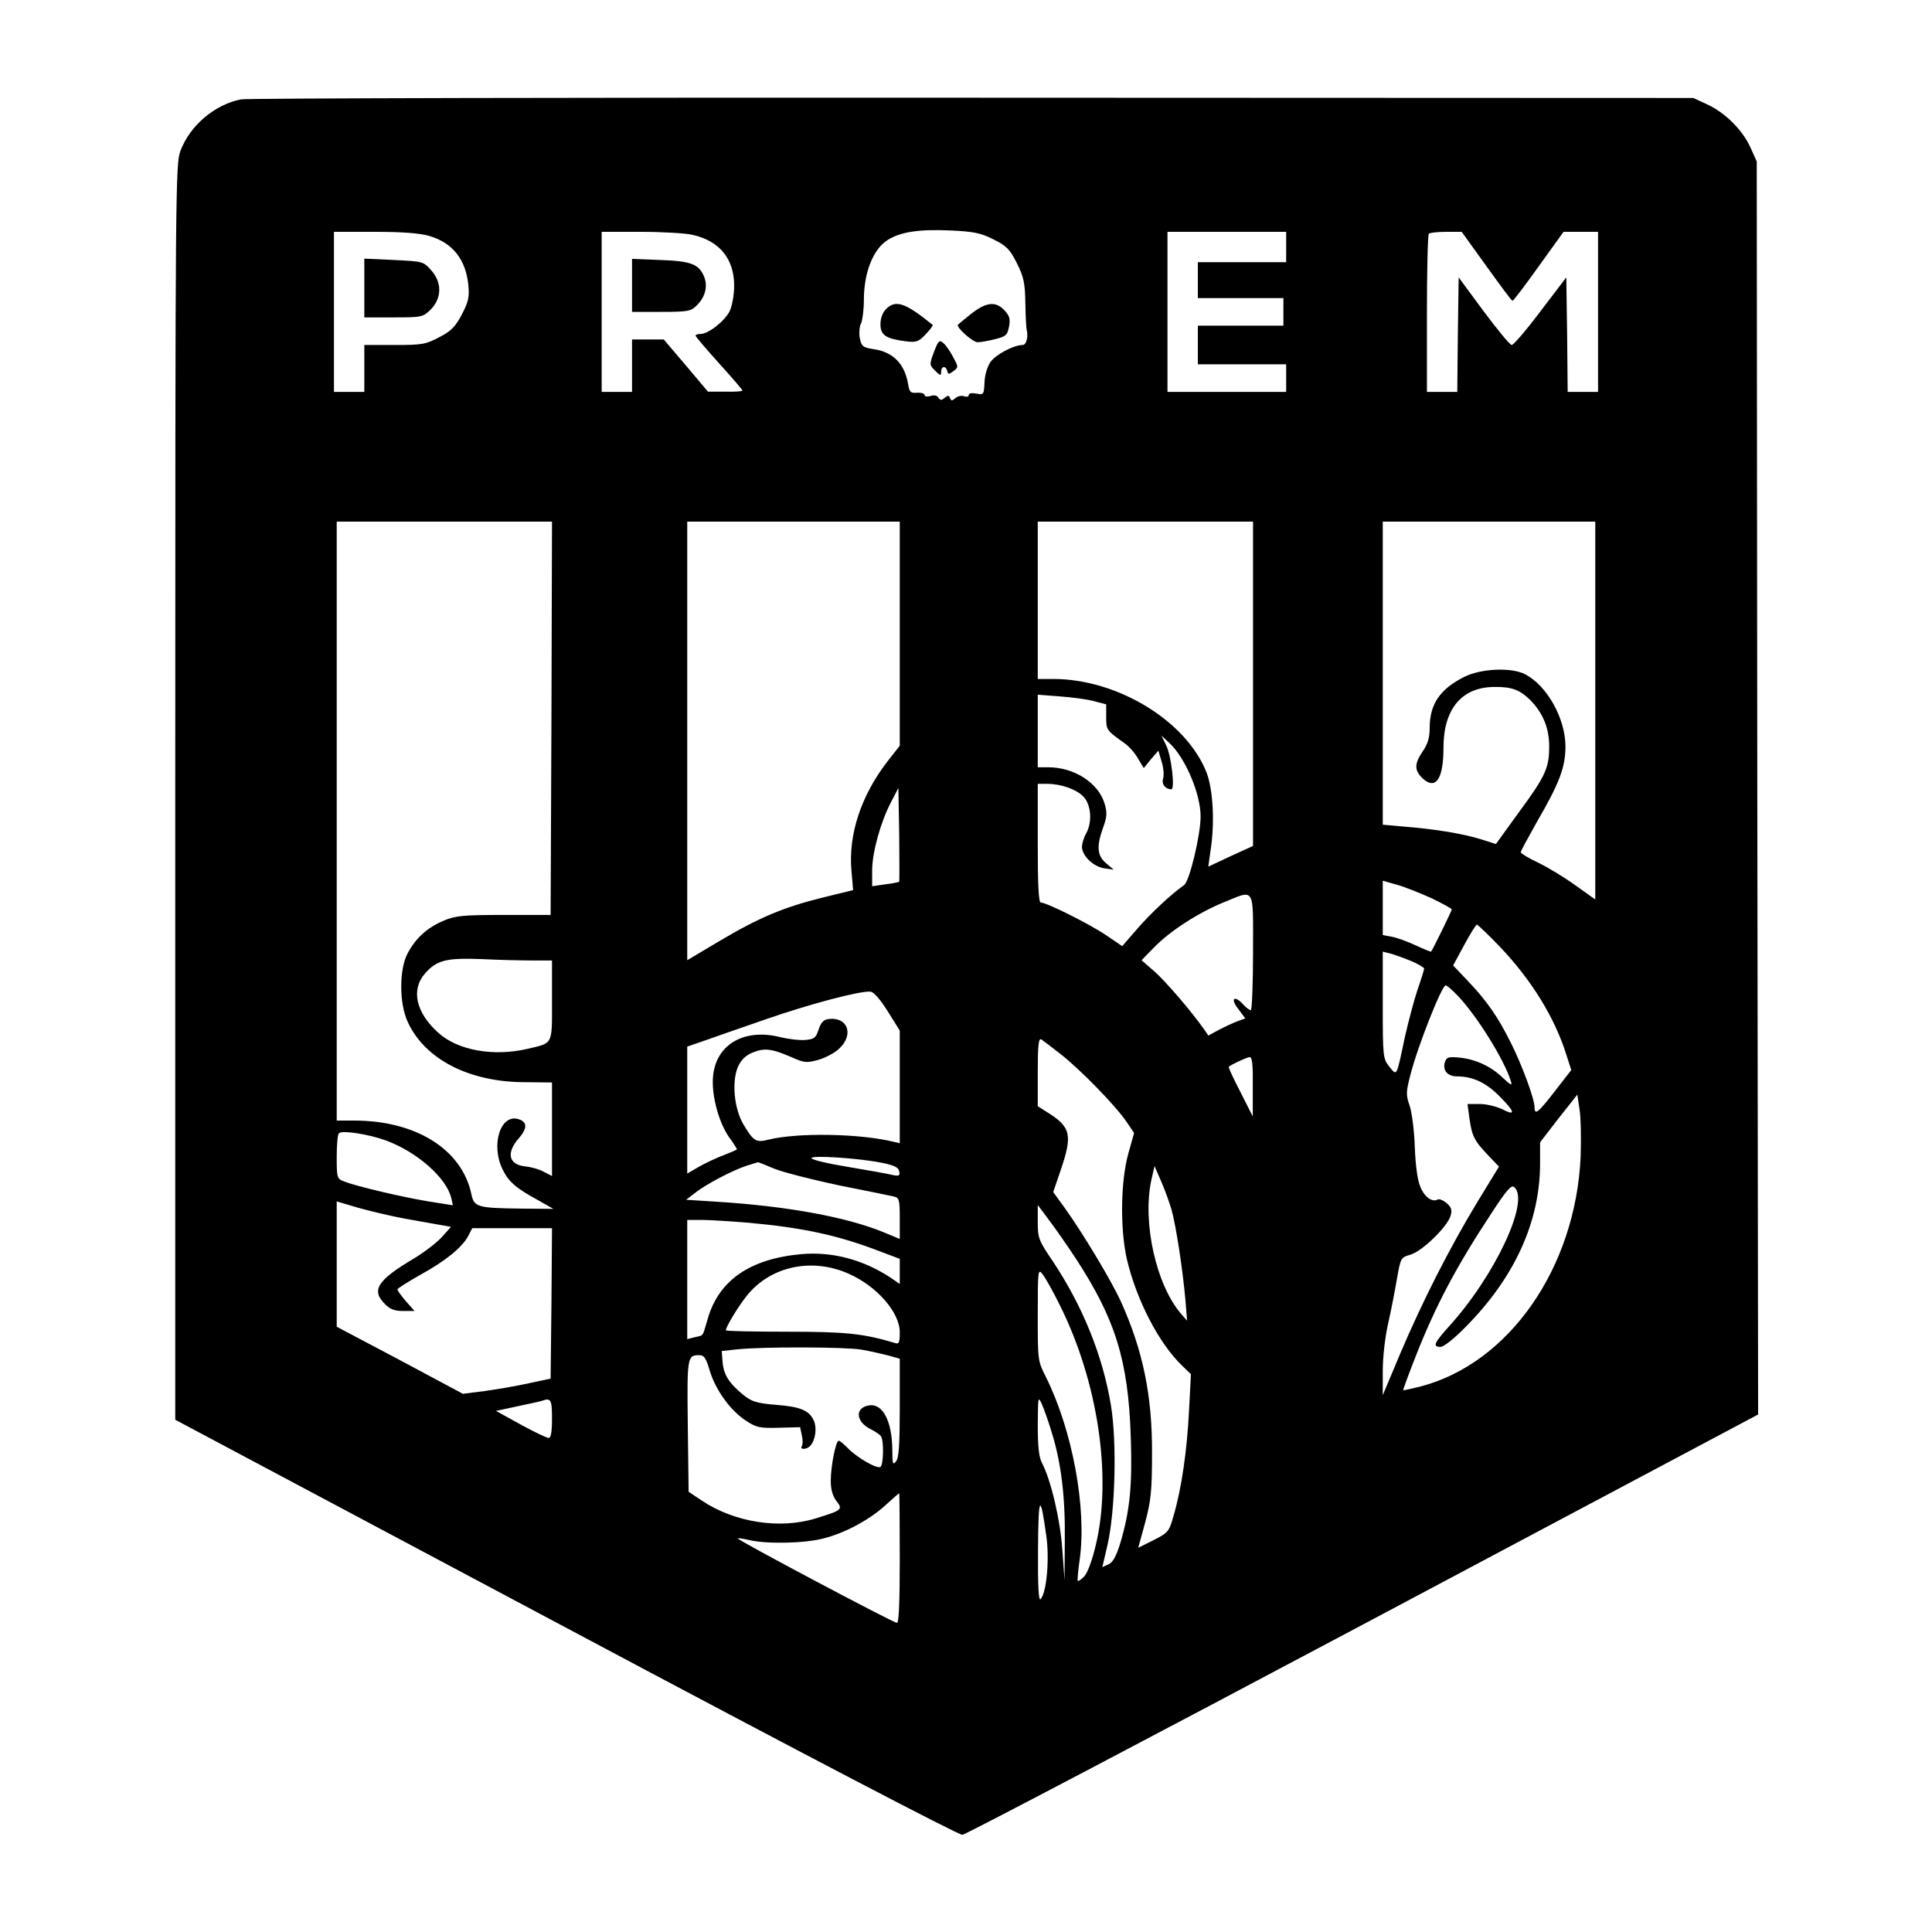
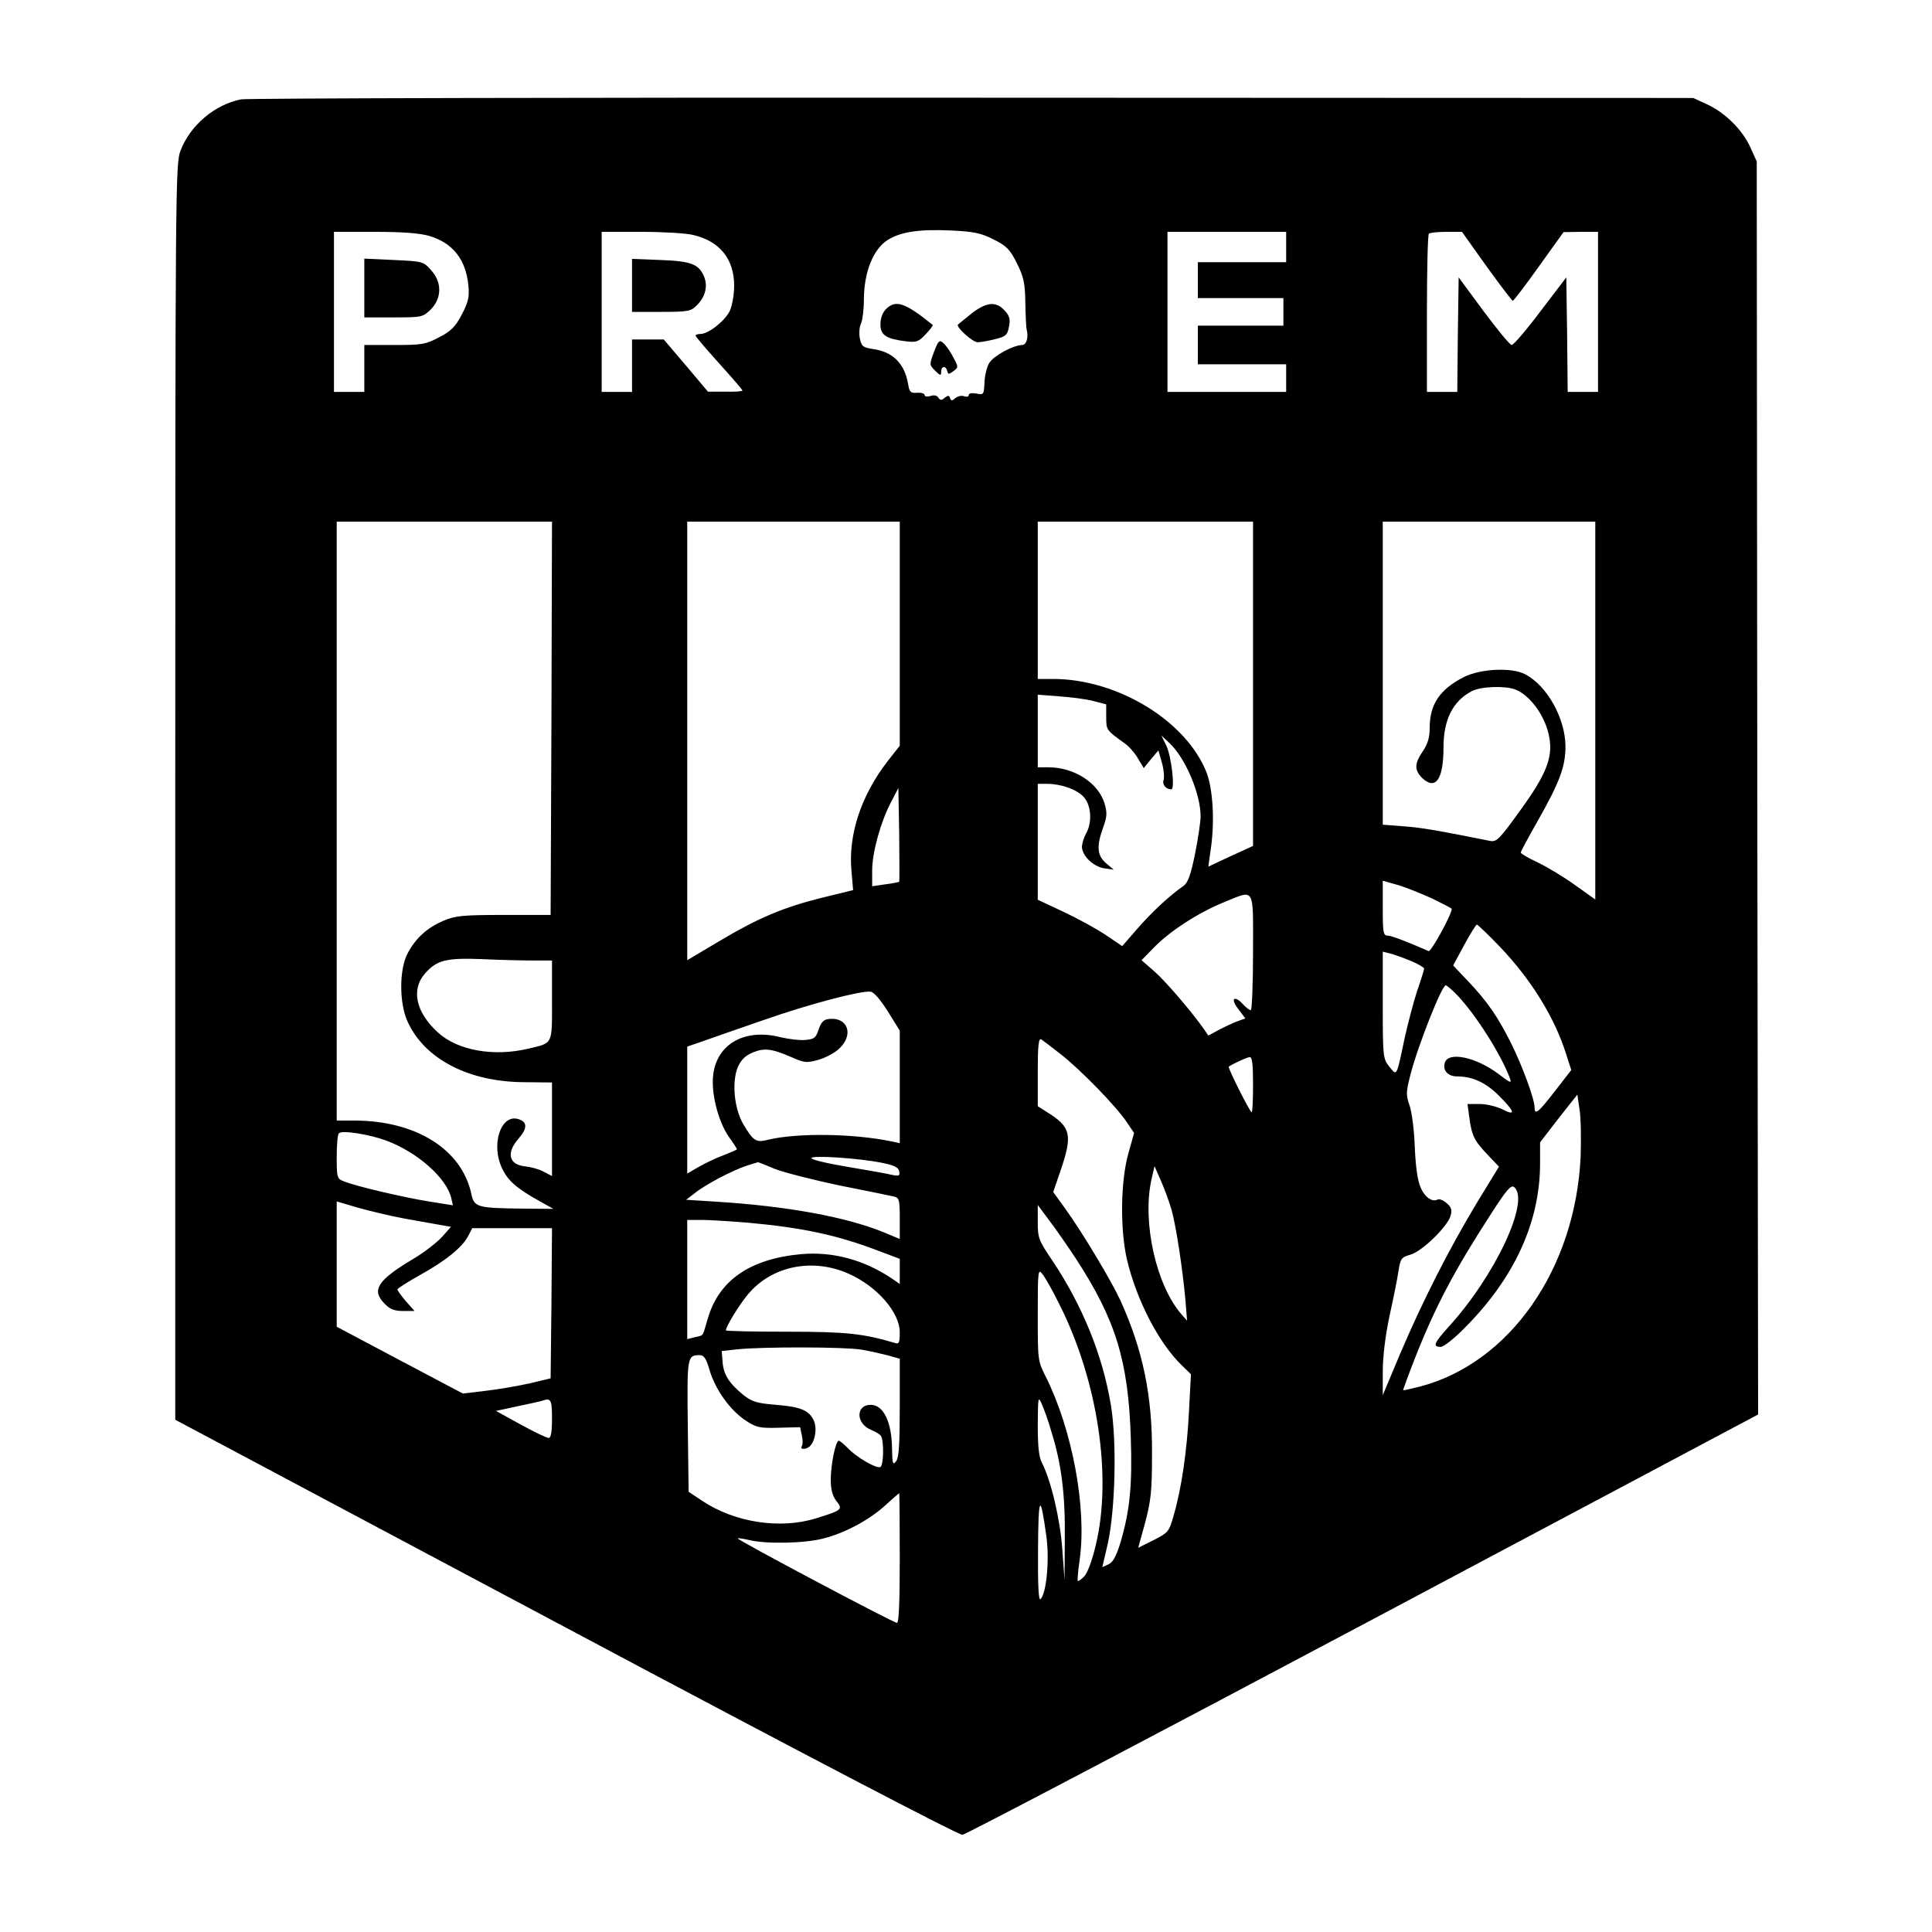
<svg xmlns="http://www.w3.org/2000/svg" version="1.0" width="700pt" height="700pt" viewBox="0 0 700 700" preserveAspectRatio="xMidYMid meet">
  <g transform="translate(0,700) scale(0.1,-0.1)" fill="#000000" stroke="none">
-     <path d="M873 6640 c-95 -19 -184 -94 -219 -186 -18 -48 -19 -110 -19 -2324 l0 -2274 1415 -753 c877 -467 1424 -752 1437 -751 13 2 666 345 1453 763 l1430 760 -3 2270 -2 2270 -23 51 c-29 64 -92 126 -157 156 l-50 23 -2610 1 c-1435 1 -2629 -2 -2652 -6z m2726 -507 c48 -24 60 -36 85 -86 25 -50 30 -72 31 -145 1 -48 3 -91 5 -97 6 -25 -1 -55 -15 -55 -32 0 -96 -34 -116 -61 -12 -18 -21 -47 -22 -75 -2 -44 -3 -45 -29 -40 -17 3 -28 1 -28 -5 0 -6 -7 -8 -16 -5 -9 4 -23 1 -32 -6 -12 -11 -16 -11 -20 0 -3 10 -7 10 -19 1 -11 -10 -16 -10 -23 0 -4 8 -16 11 -29 6 -12 -3 -21 -2 -21 4 0 5 -12 9 -27 8 -24 -2 -28 2 -33 33 -13 73 -55 115 -125 125 -39 6 -44 10 -50 41 -3 18 -1 42 5 53 5 11 10 49 10 84 0 101 34 185 87 218 47 29 112 39 227 34 84 -4 109 -9 155 -32z m-2043 12 c84 -25 132 -85 141 -179 4 -43 0 -60 -24 -106 -23 -44 -39 -60 -82 -82 -49 -26 -62 -28 -162 -28 l-109 0 0 -85 0 -85 -55 0 -55 0 0 290 0 290 148 0 c102 0 164 -5 198 -15z m954 4 c97 -22 150 -87 150 -184 0 -32 -7 -72 -16 -92 -18 -36 -77 -83 -106 -83 -10 0 -18 -3 -18 -6 0 -3 38 -48 85 -100 47 -52 85 -96 85 -99 0 -3 -28 -5 -62 -4 l-63 0 -80 95 -80 94 -57 0 -58 0 0 -95 0 -95 -55 0 -55 0 0 290 0 290 143 0 c78 0 162 -5 187 -11z m2150 -44 l0 -55 -160 0 -160 0 0 -65 0 -65 155 0 155 0 0 -50 0 -50 -155 0 -155 0 0 -70 0 -70 160 0 160 0 0 -50 0 -50 -215 0 -215 0 0 290 0 290 215 0 215 0 0 -55z m726 -70 c49 -68 91 -125 94 -125 3 0 46 56 95 125 l90 125 63 0 62 0 0 -290 0 -290 -55 0 -55 0 -2 208 -3 207 -93 -122 c-51 -68 -98 -123 -105 -123 -7 1 -52 56 -102 123 l-90 122 -3 -207 -2 -208 -55 0 -55 0 0 283 c0 156 3 287 7 290 3 4 32 7 63 7 l56 0 90 -125z m-3388 -1637 l-3 -713 -170 0 c-149 0 -176 -3 -218 -21 -59 -25 -101 -63 -130 -118 -31 -58 -31 -181 0 -248 62 -136 223 -219 426 -219 l97 -1 0 -169 0 -170 -31 16 c-16 9 -46 17 -66 19 -60 6 -70 49 -23 102 31 36 31 59 -1 69 -65 21 -102 -92 -58 -182 22 -45 48 -68 133 -114 l51 -29 -115 1 c-160 2 -172 5 -182 52 -34 162 -200 267 -425 267 l-63 0 0 1085 0 1085 390 0 390 0 -2 -712z m1262 306 l0 -406 -44 -56 c-96 -124 -143 -266 -131 -397 l6 -70 -110 -27 c-142 -35 -232 -73 -375 -158 l-116 -69 0 795 0 794 385 0 385 0 0 -406z m1280 -181 l0 -588 -81 -37 -81 -38 8 58 c16 101 9 221 -14 282 -73 187 -321 339 -554 340 l-58 0 0 285 0 285 390 0 390 0 0 -587z m1240 -98 l0 -684 -73 52 c-40 29 -100 65 -135 82 -34 16 -62 33 -62 37 0 5 27 54 59 111 82 141 103 198 103 274 -1 101 -67 219 -146 260 -50 26 -161 21 -222 -10 -88 -45 -124 -99 -124 -185 0 -34 -7 -58 -25 -84 -31 -46 -31 -68 -1 -98 48 -44 76 -3 76 111 0 140 66 219 183 220 64 1 93 -10 131 -47 47 -48 69 -102 69 -169 0 -77 -13 -107 -112 -241 l-81 -112 -57 18 c-66 20 -163 36 -275 45 l-78 7 0 549 0 549 385 0 385 0 0 -685z m-1818 35 l46 -12 0 -46 c0 -48 1 -48 68 -96 14 -10 36 -34 47 -54 l21 -35 26 32 27 31 12 -40 c7 -23 9 -50 5 -62 -6 -19 8 -37 30 -38 14 0 0 123 -19 160 l-17 35 30 -28 c57 -54 112 -183 112 -265 0 -67 -40 -235 -60 -249 -47 -33 -122 -103 -171 -160 l-53 -61 -59 40 c-59 40 -215 118 -236 118 -8 0 -11 65 -11 215 l0 215 33 0 c52 0 108 -20 133 -47 28 -30 32 -93 9 -133 -8 -14 -14 -35 -15 -47 0 -33 40 -72 80 -79 l35 -5 -27 23 c-33 28 -36 61 -11 130 14 39 15 53 5 87 -23 75 -110 131 -204 131 l-38 0 0 131 0 132 78 -6 c42 -3 98 -10 124 -17z m-704 -655 c-2 -1 -24 -6 -50 -9 l-48 -7 0 57 c0 66 31 177 69 249 l26 50 3 -169 c1 -93 1 -170 0 -171z m1930 -60 c39 -19 72 -37 72 -40 0 -5 -69 -146 -75 -153 -1 -1 -26 9 -56 23 -30 14 -69 28 -86 31 l-33 6 0 99 0 98 53 -15 c28 -8 85 -31 125 -49z m-648 -195 c0 -115 -4 -210 -8 -210 -5 0 -17 9 -27 20 -32 36 -49 23 -19 -15 l26 -35 -28 -10 c-16 -6 -46 -20 -67 -31 l-39 -21 -15 22 c-44 63 -139 174 -180 210 l-47 41 45 46 c57 59 159 125 251 163 117 47 108 63 108 -180z m896 18 c113 -119 197 -255 239 -389 l18 -56 -59 -76 c-61 -79 -74 -89 -74 -59 0 30 -45 152 -85 232 -49 98 -87 152 -154 223 l-56 59 40 74 c22 41 43 74 46 74 3 0 42 -37 85 -82z m-323 -50 c26 -11 47 -24 47 -27 0 -4 -11 -40 -25 -80 -13 -39 -33 -116 -45 -169 -31 -147 -28 -141 -56 -107 -23 29 -24 35 -24 224 l0 193 28 -7 c15 -4 48 -16 75 -27z m-3185 2 l72 0 0 -145 c0 -163 5 -153 -88 -175 -124 -29 -253 -6 -324 58 -81 73 -100 156 -48 215 42 48 77 57 205 52 61 -3 143 -5 183 -5z m3353 -127 c70 -73 170 -234 193 -310 6 -18 1 -16 -28 11 -44 43 -100 68 -157 74 -41 4 -48 2 -54 -17 -9 -29 10 -51 44 -51 56 0 104 -22 152 -70 59 -59 62 -75 12 -49 -21 10 -57 19 -81 19 l-45 0 7 -52 c9 -64 18 -82 68 -134 l39 -41 -80 -131 c-102 -169 -198 -359 -278 -547 l-63 -150 0 87 c0 50 8 123 20 175 11 48 25 122 32 163 13 73 14 74 48 84 43 12 136 103 146 142 6 21 2 31 -16 46 -12 10 -26 15 -31 12 -19 -11 -47 8 -62 44 -11 24 -18 76 -21 147 -2 61 -11 128 -19 150 -13 37 -13 48 3 110 26 103 114 325 128 325 4 0 24 -17 43 -37z m-2064 -58 l43 -69 0 -204 0 -204 -22 5 c-122 30 -346 34 -453 8 -46 -12 -55 -6 -92 56 -33 57 -42 152 -20 206 12 27 27 42 53 53 43 18 69 15 141 -16 47 -21 55 -22 98 -10 25 7 59 25 75 40 55 51 32 116 -37 108 -19 -2 -28 -12 -37 -38 -10 -31 -16 -35 -48 -38 -20 -2 -60 3 -90 10 -129 33 -231 -24 -244 -137 -8 -66 18 -167 56 -223 17 -23 30 -44 30 -46 0 -2 -21 -11 -47 -21 -27 -10 -67 -29 -90 -42 l-43 -25 0 230 0 230 58 20 c31 11 131 46 221 77 163 57 349 106 385 102 12 -1 36 -29 63 -72z m628 -156 c70 -55 198 -186 237 -244 l27 -40 -21 -75 c-28 -101 -30 -273 -5 -383 35 -148 116 -304 199 -384 l33 -32 -7 -133 c-7 -142 -27 -282 -56 -380 -16 -57 -19 -61 -72 -88 l-56 -28 25 91 c21 79 25 114 25 252 1 209 -33 373 -114 552 -33 72 -139 249 -202 336 l-42 58 27 79 c44 129 37 157 -50 211 l-33 21 0 124 c0 97 3 124 13 118 6 -4 39 -29 72 -55z m694 -116 l0 -108 -45 89 c-25 48 -44 89 -42 91 11 9 65 34 76 35 9 0 12 -28 11 -107z m1188 -253 c-18 -404 -260 -751 -582 -834 -32 -8 -60 -14 -61 -13 -1 1 19 56 45 122 72 183 145 322 274 518 56 86 73 105 83 96 59 -48 -70 -323 -238 -507 -53 -59 -58 -72 -28 -72 11 0 50 31 89 71 179 180 271 383 271 594 l0 76 67 87 68 86 8 -54 c5 -30 6 -107 4 -170z m-4329 58 c114 -42 220 -136 237 -209 l6 -26 -88 14 c-92 15 -259 54 -305 72 -27 10 -28 13 -28 89 0 43 3 82 8 86 11 12 110 -4 170 -26z m1797 -81 c45 -9 61 -17 63 -31 3 -16 0 -18 -25 -13 -15 4 -88 17 -160 29 -73 12 -133 26 -133 32 0 11 171 0 255 -17z m-388 -22 c33 -13 139 -40 234 -60 96 -19 184 -37 197 -40 20 -5 22 -11 22 -79 l0 -75 -60 25 c-136 55 -348 94 -604 110 l-110 7 30 23 c39 32 139 84 188 100 23 7 41 13 42 13 0 1 28 -10 61 -24z m1438 -149 c16 -58 40 -214 50 -326 l6 -75 -22 25 c-90 105 -140 329 -108 482 l12 53 24 -55 c13 -29 30 -77 38 -104z m-2780 -31 c50 -9 108 -19 129 -23 l40 -7 -32 -36 c-18 -20 -63 -55 -101 -78 -135 -80 -157 -116 -106 -166 18 -19 35 -25 66 -25 l41 0 -31 35 c-17 20 -31 39 -31 43 0 4 37 27 81 52 93 51 153 100 175 141 l15 29 144 0 145 0 -2 -272 -3 -273 -80 -17 c-44 -10 -115 -22 -159 -28 l-79 -10 -228 122 -229 121 0 227 0 227 78 -23 c43 -12 118 -30 167 -39z m2433 -145 c144 -221 190 -370 199 -647 6 -173 -3 -267 -38 -384 -15 -48 -26 -69 -43 -77 l-22 -10 19 82 c28 123 34 373 12 505 -30 181 -103 360 -211 522 -51 75 -54 84 -54 141 l0 62 41 -55 c23 -30 66 -92 97 -139z m-1188 130 c198 -18 324 -45 473 -102 l77 -29 0 -46 0 -45 -32 22 c-100 66 -212 96 -325 86 -186 -17 -299 -95 -339 -235 -20 -67 -13 -58 -47 -66 l-27 -7 0 216 0 216 53 0 c28 0 104 -5 167 -10z m365 -185 c102 -45 185 -140 185 -212 0 -38 -3 -44 -17 -39 -114 34 -176 41 -390 41 -123 0 -223 2 -223 5 0 13 46 89 78 128 86 105 235 136 367 77z m765 -114 c138 -276 190 -623 130 -870 -13 -55 -30 -101 -42 -113 -11 -11 -21 -18 -23 -16 -2 2 1 37 7 78 26 187 -27 470 -123 662 -29 57 -29 60 -29 225 0 166 1 168 19 144 10 -13 38 -63 61 -110z m-719 -161 c30 -5 73 -15 97 -21 l42 -12 0 -176 c0 -132 -3 -182 -13 -195 -12 -16 -14 -11 -14 42 -1 103 -35 168 -84 160 -53 -8 -49 -60 7 -87 16 -8 32 -19 36 -25 11 -17 9 -104 -2 -111 -13 -8 -87 35 -119 69 -14 14 -28 26 -32 26 -11 0 -29 -93 -29 -146 0 -31 7 -54 20 -72 25 -31 21 -34 -73 -63 -131 -41 -296 -15 -414 64 l-48 32 -3 239 c-3 252 -2 256 43 256 16 0 24 -12 37 -58 22 -70 74 -142 130 -179 38 -25 50 -28 119 -26 l78 2 6 -29 c4 -16 4 -34 0 -40 -9 -14 21 -12 32 3 18 21 23 65 12 89 -17 38 -48 51 -137 58 -71 6 -87 11 -119 36 -52 43 -71 73 -75 119 l-3 40 55 6 c94 10 395 9 451 -1z m689 -298 c35 -111 50 -237 48 -392 l-1 -145 -8 110 c-7 107 -41 252 -74 315 -11 21 -15 61 -15 137 1 103 1 106 15 75 8 -18 24 -63 35 -100z m-1810 48 c0 -49 -4 -70 -12 -70 -7 0 -53 22 -102 49 l-89 49 79 17 c43 9 84 18 89 20 31 11 35 4 35 -65z m1260 -505 c0 -156 -3 -235 -10 -235 -13 0 -582 302 -577 306 1 2 20 -1 42 -6 63 -15 201 -12 269 6 79 20 167 68 225 121 25 23 47 42 49 43 1 0 2 -106 2 -235z m531 80 c12 -84 1 -207 -21 -229 -7 -7 -10 48 -9 179 1 198 8 209 30 50z" />
+     <path d="M873 6640 c-95 -19 -184 -94 -219 -186 -18 -48 -19 -110 -19 -2324 l0 -2274 1415 -753 c877 -467 1424 -752 1437 -751 13 2 666 345 1453 763 l1430 760 -3 2270 -2 2270 -23 51 c-29 64 -92 126 -157 156 l-50 23 -2610 1 c-1435 1 -2629 -2 -2652 -6z m2726 -507 c48 -24 60 -36 85 -86 25 -50 30 -72 31 -145 1 -48 3 -91 5 -97 7 -28 -1 -55 -17 -55 -32 -1 -101 -38 -118 -64 -9 -13 -17 -46 -18 -71 -2 -45 -3 -46 -29 -41 -17 3 -28 1 -28 -5 0 -6 -7 -8 -16 -5 -9 4 -23 1 -32 -6 -12 -11 -16 -11 -20 0 -3 10 -7 10 -19 1 -11 -10 -16 -10 -23 0 -4 8 -16 11 -29 6 -12 -3 -21 -2 -21 4 0 5 -12 9 -27 8 -24 -2 -28 2 -33 33 -13 73 -55 115 -125 125 -39 6 -44 10 -50 41 -3 18 -1 42 5 53 5 11 10 49 10 84 0 101 34 185 87 218 47 29 112 39 227 34 84 -4 109 -9 155 -32z m-2043 12 c84 -25 132 -85 141 -179 4 -43 0 -60 -24 -106 -23 -44 -39 -60 -82 -82 -49 -26 -62 -28 -162 -28 l-109 0 0 -85 0 -85 -55 0 -55 0 0 290 0 290 148 0 c102 0 164 -5 198 -15z m954 4 c97 -22 150 -87 150 -184 0 -32 -7 -72 -16 -92 -18 -36 -77 -83 -106 -83 -10 0 -18 -3 -18 -6 0 -3 38 -48 85 -100 47 -52 85 -96 85 -99 0 -3 -28 -5 -62 -4 l-63 0 -80 95 -80 94 -57 0 -58 0 0 -95 0 -95 -55 0 -55 0 0 290 0 290 143 0 c78 0 162 -5 187 -11z m2150 -44 l0 -55 -160 0 -160 0 0 -65 0 -65 155 0 155 0 0 -50 0 -50 -155 0 -155 0 0 -70 0 -70 160 0 160 0 0 -50 0 -50 -215 0 -215 0 0 290 0 290 215 0 215 0 0 -55z m726 -70 c49 -68 92 -124 95 -125 3 0 46 56 95 125 l89 124 63 1 62 0 0 -290 0 -290 -55 0 -55 0 -2 208 -3 207 -93 -122 c-51 -68 -98 -123 -105 -123 -7 1 -52 56 -102 123 l-90 122 -3 -207 -2 -208 -55 0 -55 0 0 283 c0 156 3 287 7 290 3 4 32 7 63 7 l57 0 89 -125z m-3388 -1637 l-3 -713 -170 0 c-149 0 -176 -3 -218 -21 -59 -25 -101 -63 -130 -118 -31 -58 -31 -181 0 -248 62 -136 223 -219 426 -219 l97 -1 0 -169 0 -170 -31 16 c-16 9 -46 17 -66 19 -60 6 -70 49 -23 102 31 36 31 59 -1 69 -64 21 -102 -92 -59 -180 21 -44 54 -72 135 -117 l50 -28 -115 1 c-160 2 -172 5 -182 52 -34 162 -200 267 -425 267 l-63 0 0 1085 0 1085 390 0 390 0 -2 -712z m1262 306 l0 -406 -44 -56 c-96 -124 -143 -266 -131 -397 l6 -70 -110 -27 c-142 -35 -232 -73 -375 -158 l-116 -69 0 795 0 794 385 0 385 0 0 -406z m1280 -181 l0 -588 -81 -37 -81 -38 8 58 c16 101 9 221 -14 282 -73 187 -321 339 -554 340 l-58 0 0 285 0 285 390 0 390 0 0 -587z m1240 -98 l0 -684 -73 52 c-40 29 -100 65 -135 82 -34 16 -62 32 -62 36 0 4 27 54 60 112 82 145 102 199 102 274 -1 101 -67 219 -146 260 -49 26 -162 20 -222 -10 -88 -45 -124 -99 -124 -185 0 -34 -7 -58 -25 -84 -31 -46 -31 -68 -1 -98 48 -44 76 -3 76 111 0 102 34 169 103 205 32 17 120 20 157 6 56 -22 112 -101 124 -177 12 -71 -13 -133 -105 -260 -75 -104 -86 -116 -109 -112 -190 38 -247 48 -312 53 l-78 6 0 549 0 549 385 0 385 0 0 -685z m-1818 35 l46 -12 0 -46 c0 -48 1 -48 68 -96 14 -10 36 -34 47 -54 l21 -35 26 32 27 32 13 -45 c7 -25 9 -53 6 -62 -6 -16 8 -34 28 -34 14 0 0 123 -19 160 l-17 35 30 -28 c57 -54 112 -183 112 -265 0 -19 -9 -80 -20 -135 -16 -79 -26 -105 -42 -117 -49 -33 -118 -98 -169 -157 l-53 -61 -59 40 c-33 22 -102 60 -153 84 l-94 44 0 210 0 210 33 0 c52 0 108 -20 133 -47 28 -30 32 -93 9 -133 -8 -14 -14 -35 -15 -47 0 -33 40 -72 80 -79 l35 -5 -27 23 c-33 28 -36 61 -11 130 14 39 15 53 5 87 -23 75 -110 131 -204 131 l-38 0 0 131 0 132 78 -6 c42 -3 98 -10 124 -17z m-704 -655 c-2 -1 -24 -6 -50 -9 l-48 -7 0 57 c0 66 31 177 69 249 l26 50 3 -169 c1 -93 1 -170 0 -171z m1930 -60 c39 -19 72 -36 72 -38 0 -20 -75 -157 -84 -153 -75 33 -134 56 -148 56 -16 0 -18 11 -18 99 l0 100 53 -15 c28 -8 85 -31 125 -49z m-648 -195 c0 -115 -4 -210 -8 -210 -5 0 -17 9 -27 20 -32 36 -49 23 -19 -15 l26 -35 -28 -10 c-16 -6 -46 -20 -67 -31 l-39 -21 -15 22 c-44 63 -139 174 -180 210 l-47 41 45 46 c57 59 159 125 251 163 117 47 108 63 108 -180z m896 18 c113 -119 197 -255 239 -389 l18 -56 -59 -76 c-61 -79 -74 -89 -74 -59 0 30 -45 152 -85 232 -49 98 -87 152 -154 223 l-56 59 40 74 c22 41 43 74 46 74 3 0 42 -37 85 -82z m-323 -50 c26 -11 47 -24 47 -27 0 -4 -11 -40 -25 -80 -13 -39 -33 -116 -45 -169 -31 -147 -28 -141 -56 -107 -23 29 -24 35 -24 224 l0 193 28 -7 c15 -4 48 -16 75 -27z m-3185 2 l72 0 0 -145 c0 -163 5 -153 -88 -175 -124 -29 -253 -6 -324 58 -81 73 -100 156 -48 215 42 48 77 57 205 52 61 -3 143 -5 183 -5z m3353 -127 c67 -71 156 -211 189 -298 8 -22 4 -20 -41 14 -81 61 -181 82 -194 41 -9 -28 11 -50 44 -50 56 0 104 -22 152 -70 59 -59 62 -75 12 -49 -21 10 -57 19 -81 19 l-45 0 7 -52 c9 -64 18 -82 68 -134 l39 -41 -80 -131 c-102 -169 -198 -359 -278 -547 l-63 -150 0 85 c0 53 9 128 24 200 14 63 29 137 33 165 7 45 11 50 43 59 43 12 136 103 146 142 6 21 2 31 -16 46 -12 10 -26 15 -31 12 -19 -11 -47 8 -62 44 -11 24 -18 76 -21 147 -2 61 -11 128 -19 150 -13 37 -13 48 3 110 26 103 114 325 128 325 4 0 24 -17 43 -37z m-2064 -58 l43 -69 0 -204 0 -204 -27 6 c-139 29 -341 32 -448 7 -46 -12 -55 -6 -92 56 -33 57 -42 152 -20 206 12 27 27 42 53 53 43 18 69 15 141 -16 47 -21 55 -22 98 -10 25 7 59 25 75 40 55 51 32 116 -37 108 -19 -2 -28 -12 -37 -38 -10 -31 -16 -35 -48 -38 -20 -2 -60 3 -90 10 -129 33 -231 -24 -244 -137 -8 -66 18 -167 56 -223 17 -23 30 -44 30 -46 0 -2 -21 -11 -47 -21 -27 -10 -67 -29 -90 -42 l-43 -25 0 230 0 230 58 20 c31 11 131 46 221 77 163 57 349 106 385 102 12 -1 36 -29 63 -72z m628 -156 c70 -55 198 -186 237 -244 l27 -40 -21 -75 c-28 -101 -30 -273 -5 -383 35 -148 116 -304 199 -384 l33 -32 -7 -133 c-7 -142 -27 -282 -56 -380 -16 -57 -19 -61 -72 -88 l-56 -28 25 91 c21 79 25 114 25 252 1 209 -33 373 -114 552 -33 72 -139 249 -202 336 l-42 58 27 79 c44 129 37 157 -50 211 l-33 21 0 124 c0 97 3 124 13 118 6 -4 39 -29 72 -55z m695 -109 c0 -55 -2 -100 -5 -100 -6 0 -87 161 -83 165 11 9 65 34 76 35 9 0 12 -26 12 -100z m1187 -260 c-19 -408 -257 -749 -583 -834 -32 -8 -59 -14 -60 -13 -1 1 19 56 45 122 72 182 141 313 274 518 56 87 72 105 83 96 59 -49 -69 -322 -238 -507 -53 -59 -58 -72 -28 -72 11 0 50 31 89 71 179 180 271 383 271 594 l0 76 67 87 68 86 8 -54 c5 -30 6 -107 4 -170z m-4329 58 c114 -42 220 -136 237 -209 l6 -26 -88 14 c-92 15 -259 54 -305 72 -27 10 -28 13 -28 89 0 43 3 82 8 86 11 12 110 -4 170 -26z m1797 -81 c45 -9 61 -17 63 -31 3 -16 0 -18 -25 -13 -15 4 -88 17 -160 29 -73 12 -133 26 -133 32 0 11 171 0 255 -17z m-388 -22 c33 -13 139 -40 234 -60 96 -19 184 -37 197 -40 20 -5 22 -11 22 -79 l0 -75 -60 25 c-136 55 -348 94 -604 110 l-110 7 30 23 c39 32 139 84 188 100 23 7 41 13 42 13 0 1 28 -10 61 -24z m1438 -149 c16 -58 40 -214 50 -326 l6 -75 -22 25 c-90 105 -140 329 -108 482 l12 53 24 -55 c13 -29 30 -77 38 -104z m-2780 -31 c50 -9 108 -19 129 -23 l40 -7 -32 -36 c-18 -20 -63 -55 -101 -78 -135 -80 -157 -116 -106 -166 18 -19 35 -25 66 -25 l41 0 -31 35 c-17 20 -31 39 -31 43 0 4 37 27 81 52 93 51 153 100 175 141 l15 29 144 0 145 0 -2 -272 -3 -272 -75 -18 c-41 -9 -113 -22 -159 -27 l-84 -10 -229 121 -228 121 0 227 0 227 78 -23 c43 -12 118 -30 167 -39z m2433 -145 c144 -221 190 -370 199 -647 6 -173 -3 -267 -38 -384 -15 -48 -26 -69 -43 -77 l-22 -10 19 82 c28 123 34 373 12 505 -30 181 -103 360 -211 522 -51 75 -54 84 -54 141 l0 62 41 -55 c23 -30 66 -92 97 -139z m-1188 130 c198 -18 324 -45 473 -102 l77 -29 0 -46 0 -45 -32 22 c-100 66 -212 96 -325 86 -186 -17 -299 -95 -339 -235 -20 -67 -13 -58 -47 -66 l-27 -7 0 216 0 216 53 0 c28 0 104 -5 167 -10z m365 -185 c102 -45 185 -140 185 -212 0 -38 -3 -44 -17 -39 -114 34 -176 41 -390 41 -123 0 -223 2 -223 5 0 13 46 89 78 128 86 105 235 136 367 77z m765 -114 c138 -276 190 -623 130 -870 -13 -55 -30 -101 -42 -113 -11 -11 -21 -18 -23 -16 -2 2 1 37 7 78 26 187 -27 470 -123 662 -29 57 -29 60 -29 225 0 166 1 168 19 144 10 -13 38 -63 61 -110z m-719 -161 c30 -5 73 -15 97 -21 l42 -12 0 -176 c0 -131 -3 -182 -13 -195 -12 -16 -14 -10 -15 45 -1 97 -31 159 -77 159 -56 0 -54 -69 2 -91 15 -6 31 -16 35 -22 11 -18 10 -105 -2 -112 -13 -8 -87 35 -119 69 -14 14 -28 26 -32 26 -11 0 -29 -85 -29 -140 0 -37 6 -59 20 -78 25 -31 21 -34 -73 -63 -131 -41 -296 -15 -414 64 l-48 32 -3 239 c-3 252 -2 256 43 256 16 0 24 -12 37 -58 22 -70 74 -142 130 -179 38 -25 50 -28 119 -26 l78 2 6 -29 c4 -16 4 -34 0 -40 -9 -14 21 -12 32 3 18 21 23 65 12 89 -17 38 -48 51 -137 58 -71 6 -87 11 -119 36 -52 43 -71 73 -75 119 l-3 40 55 6 c94 10 395 9 451 -1z m688 -296 c37 -117 51 -231 49 -389 l-1 -150 -8 110 c-7 107 -41 252 -74 315 -11 21 -15 61 -15 137 1 103 1 106 15 75 8 -18 24 -62 34 -98z m-1809 46 c0 -49 -4 -70 -12 -70 -7 0 -53 22 -102 49 l-89 49 79 17 c43 9 84 18 89 20 31 11 35 4 35 -65z m1260 -505 c0 -156 -3 -235 -10 -235 -13 0 -582 302 -577 306 1 2 20 -1 42 -6 63 -15 201 -12 269 6 79 20 167 68 225 121 25 23 47 42 49 43 1 0 2 -106 2 -235z m531 80 c12 -84 1 -207 -21 -229 -7 -7 -10 48 -9 179 1 198 8 209 30 50z" />
    <path d="M3210 5880 c-12 -12 -20 -33 -20 -55 0 -40 21 -53 95 -62 35 -4 44 -1 69 26 16 17 28 32 25 34 -100 81 -134 92 -169 57z" />
    <path d="M3520 5864 c-25 -20 -47 -38 -49 -40 -9 -8 53 -64 71 -64 11 0 39 5 63 11 40 10 45 15 51 46 5 27 2 39 -17 59 -31 33 -65 30 -119 -12z" />
    <path d="M3384 5725 c-17 -46 -17 -47 4 -68 19 -19 22 -19 22 -4 0 21 17 23 22 3 3 -13 6 -13 22 -1 19 14 19 15 0 50 -10 20 -26 43 -35 51 -15 14 -19 11 -35 -31z" />
    <path d="M1320 5956 l0 -106 106 0 c103 0 106 1 135 29 40 41 41 98 1 142 -28 32 -31 32 -135 37 l-107 5 0 -107z" />
    <path d="M2290 5966 l0 -96 105 0 c99 0 108 2 130 24 31 31 40 69 26 104 -19 45 -47 56 -158 60 l-103 4 0 -96z" />
  </g>
</svg>
